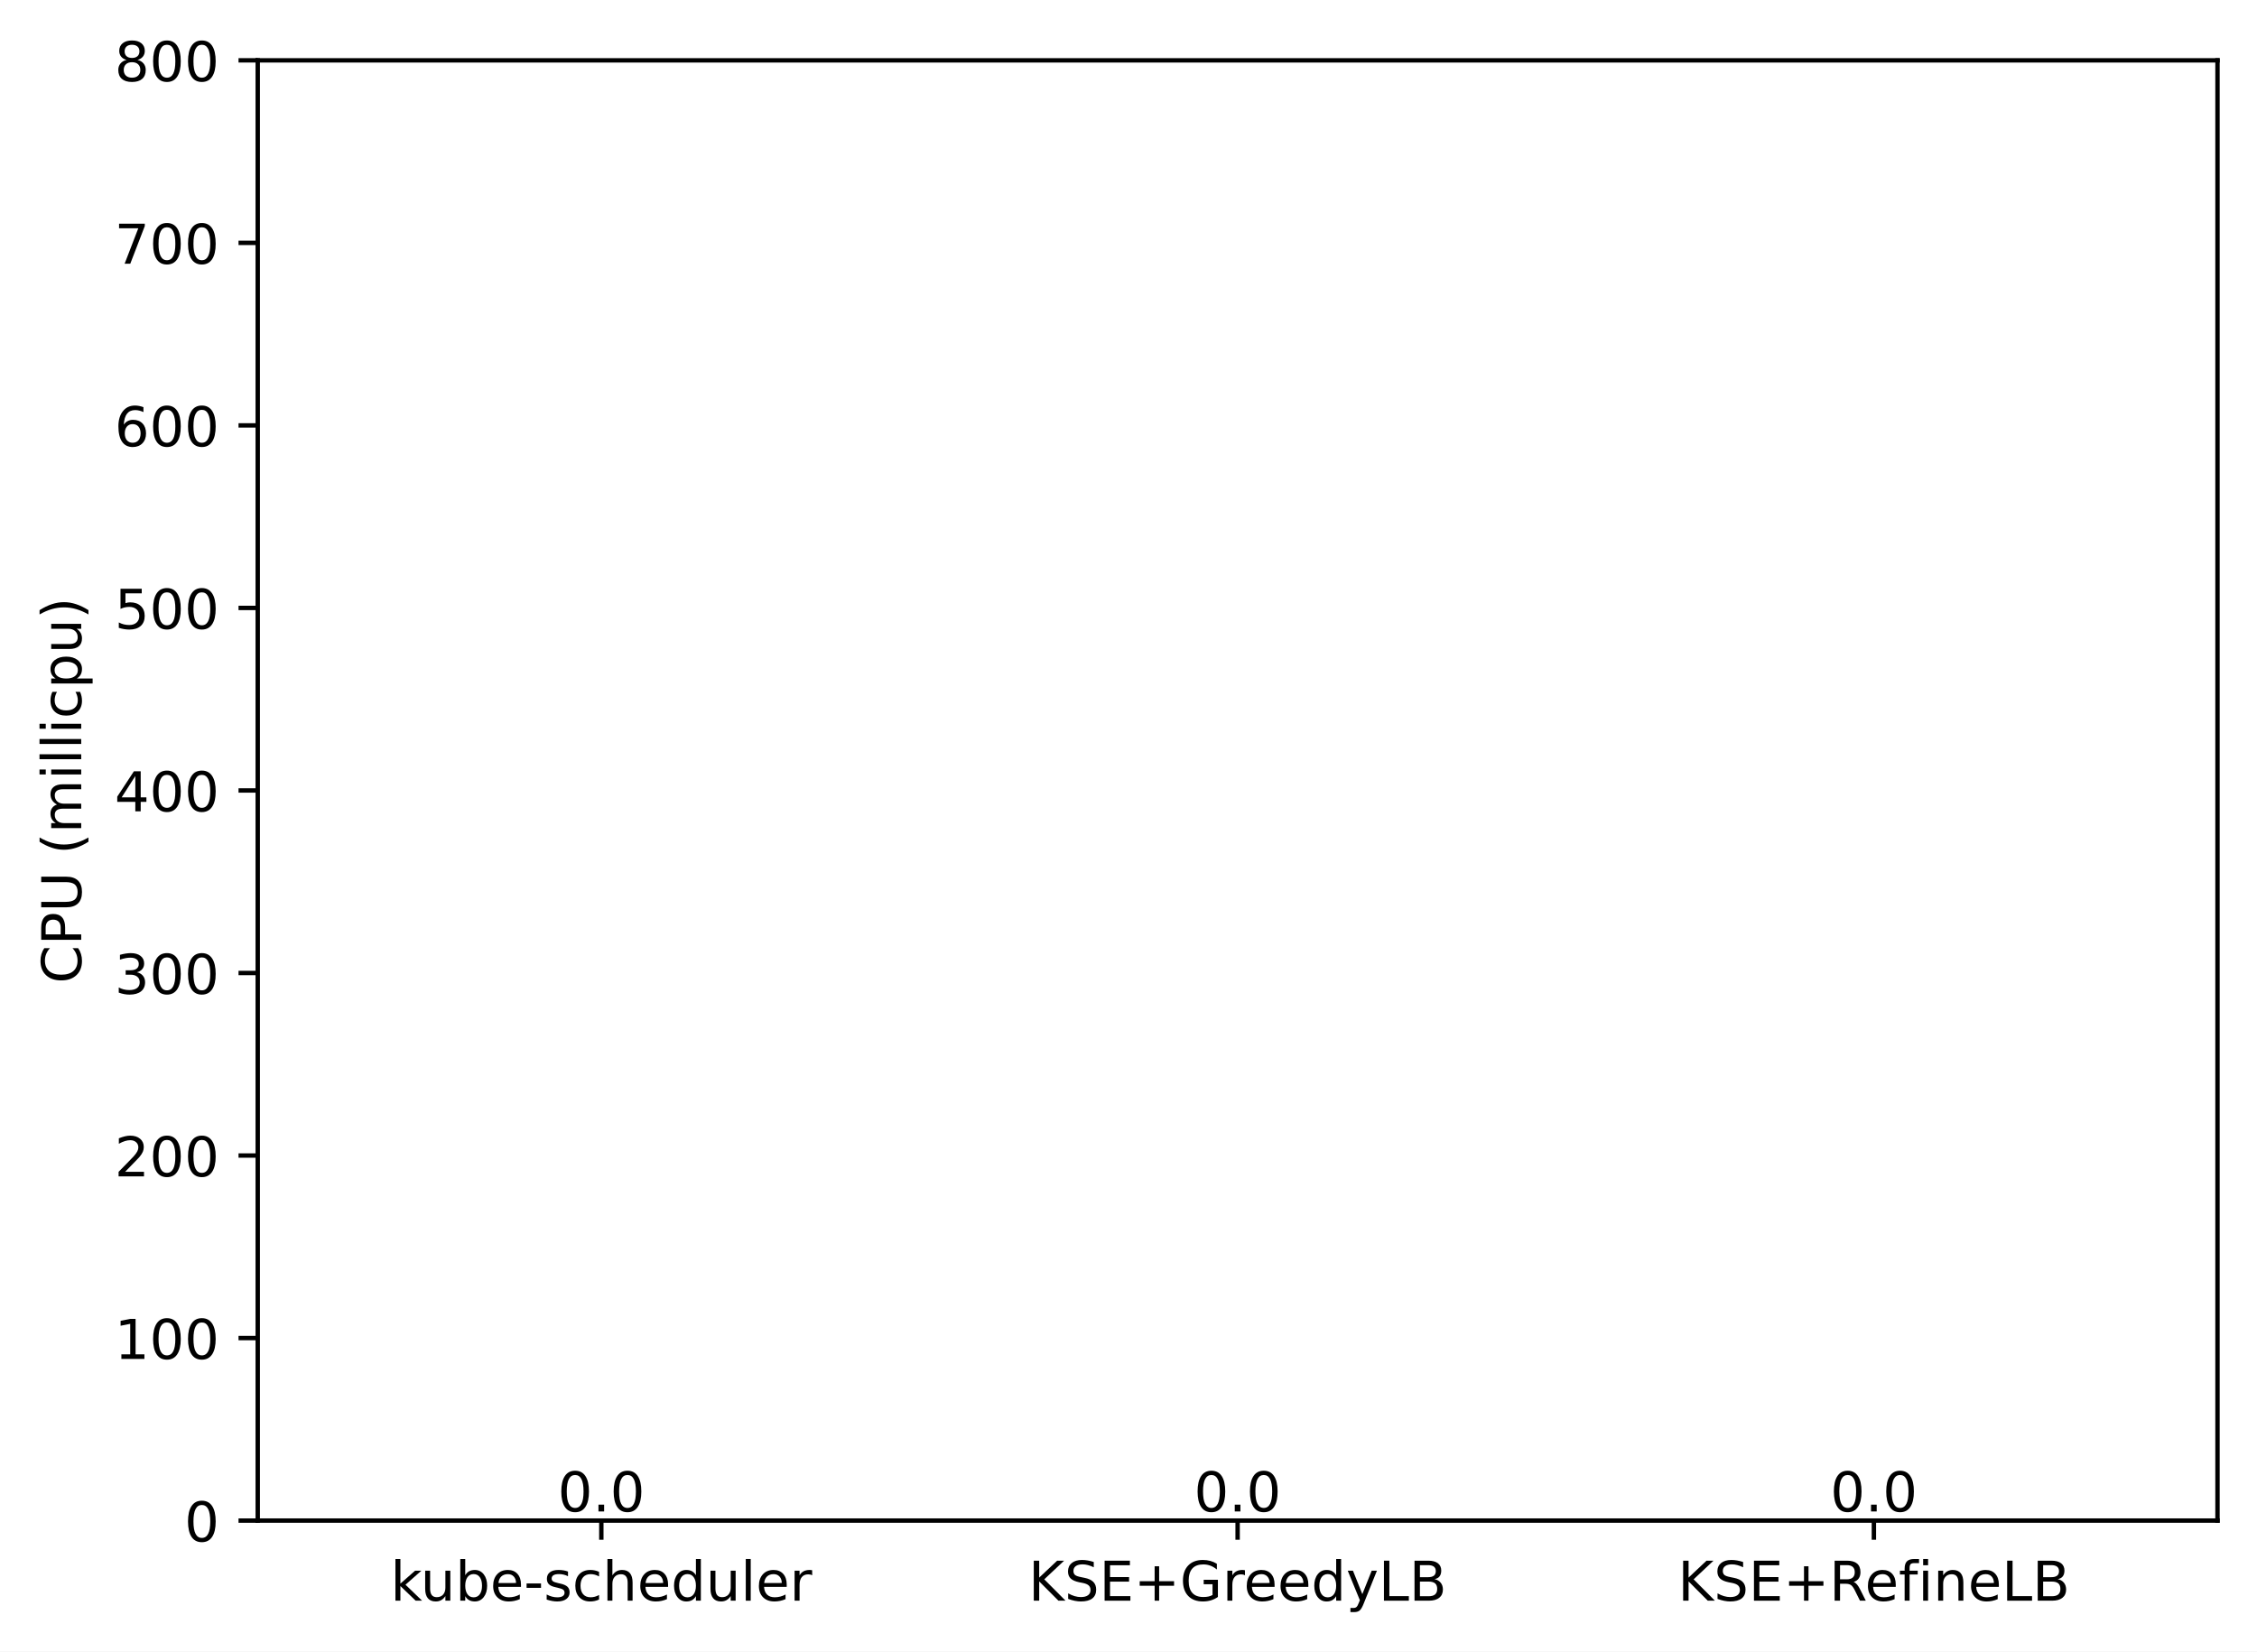
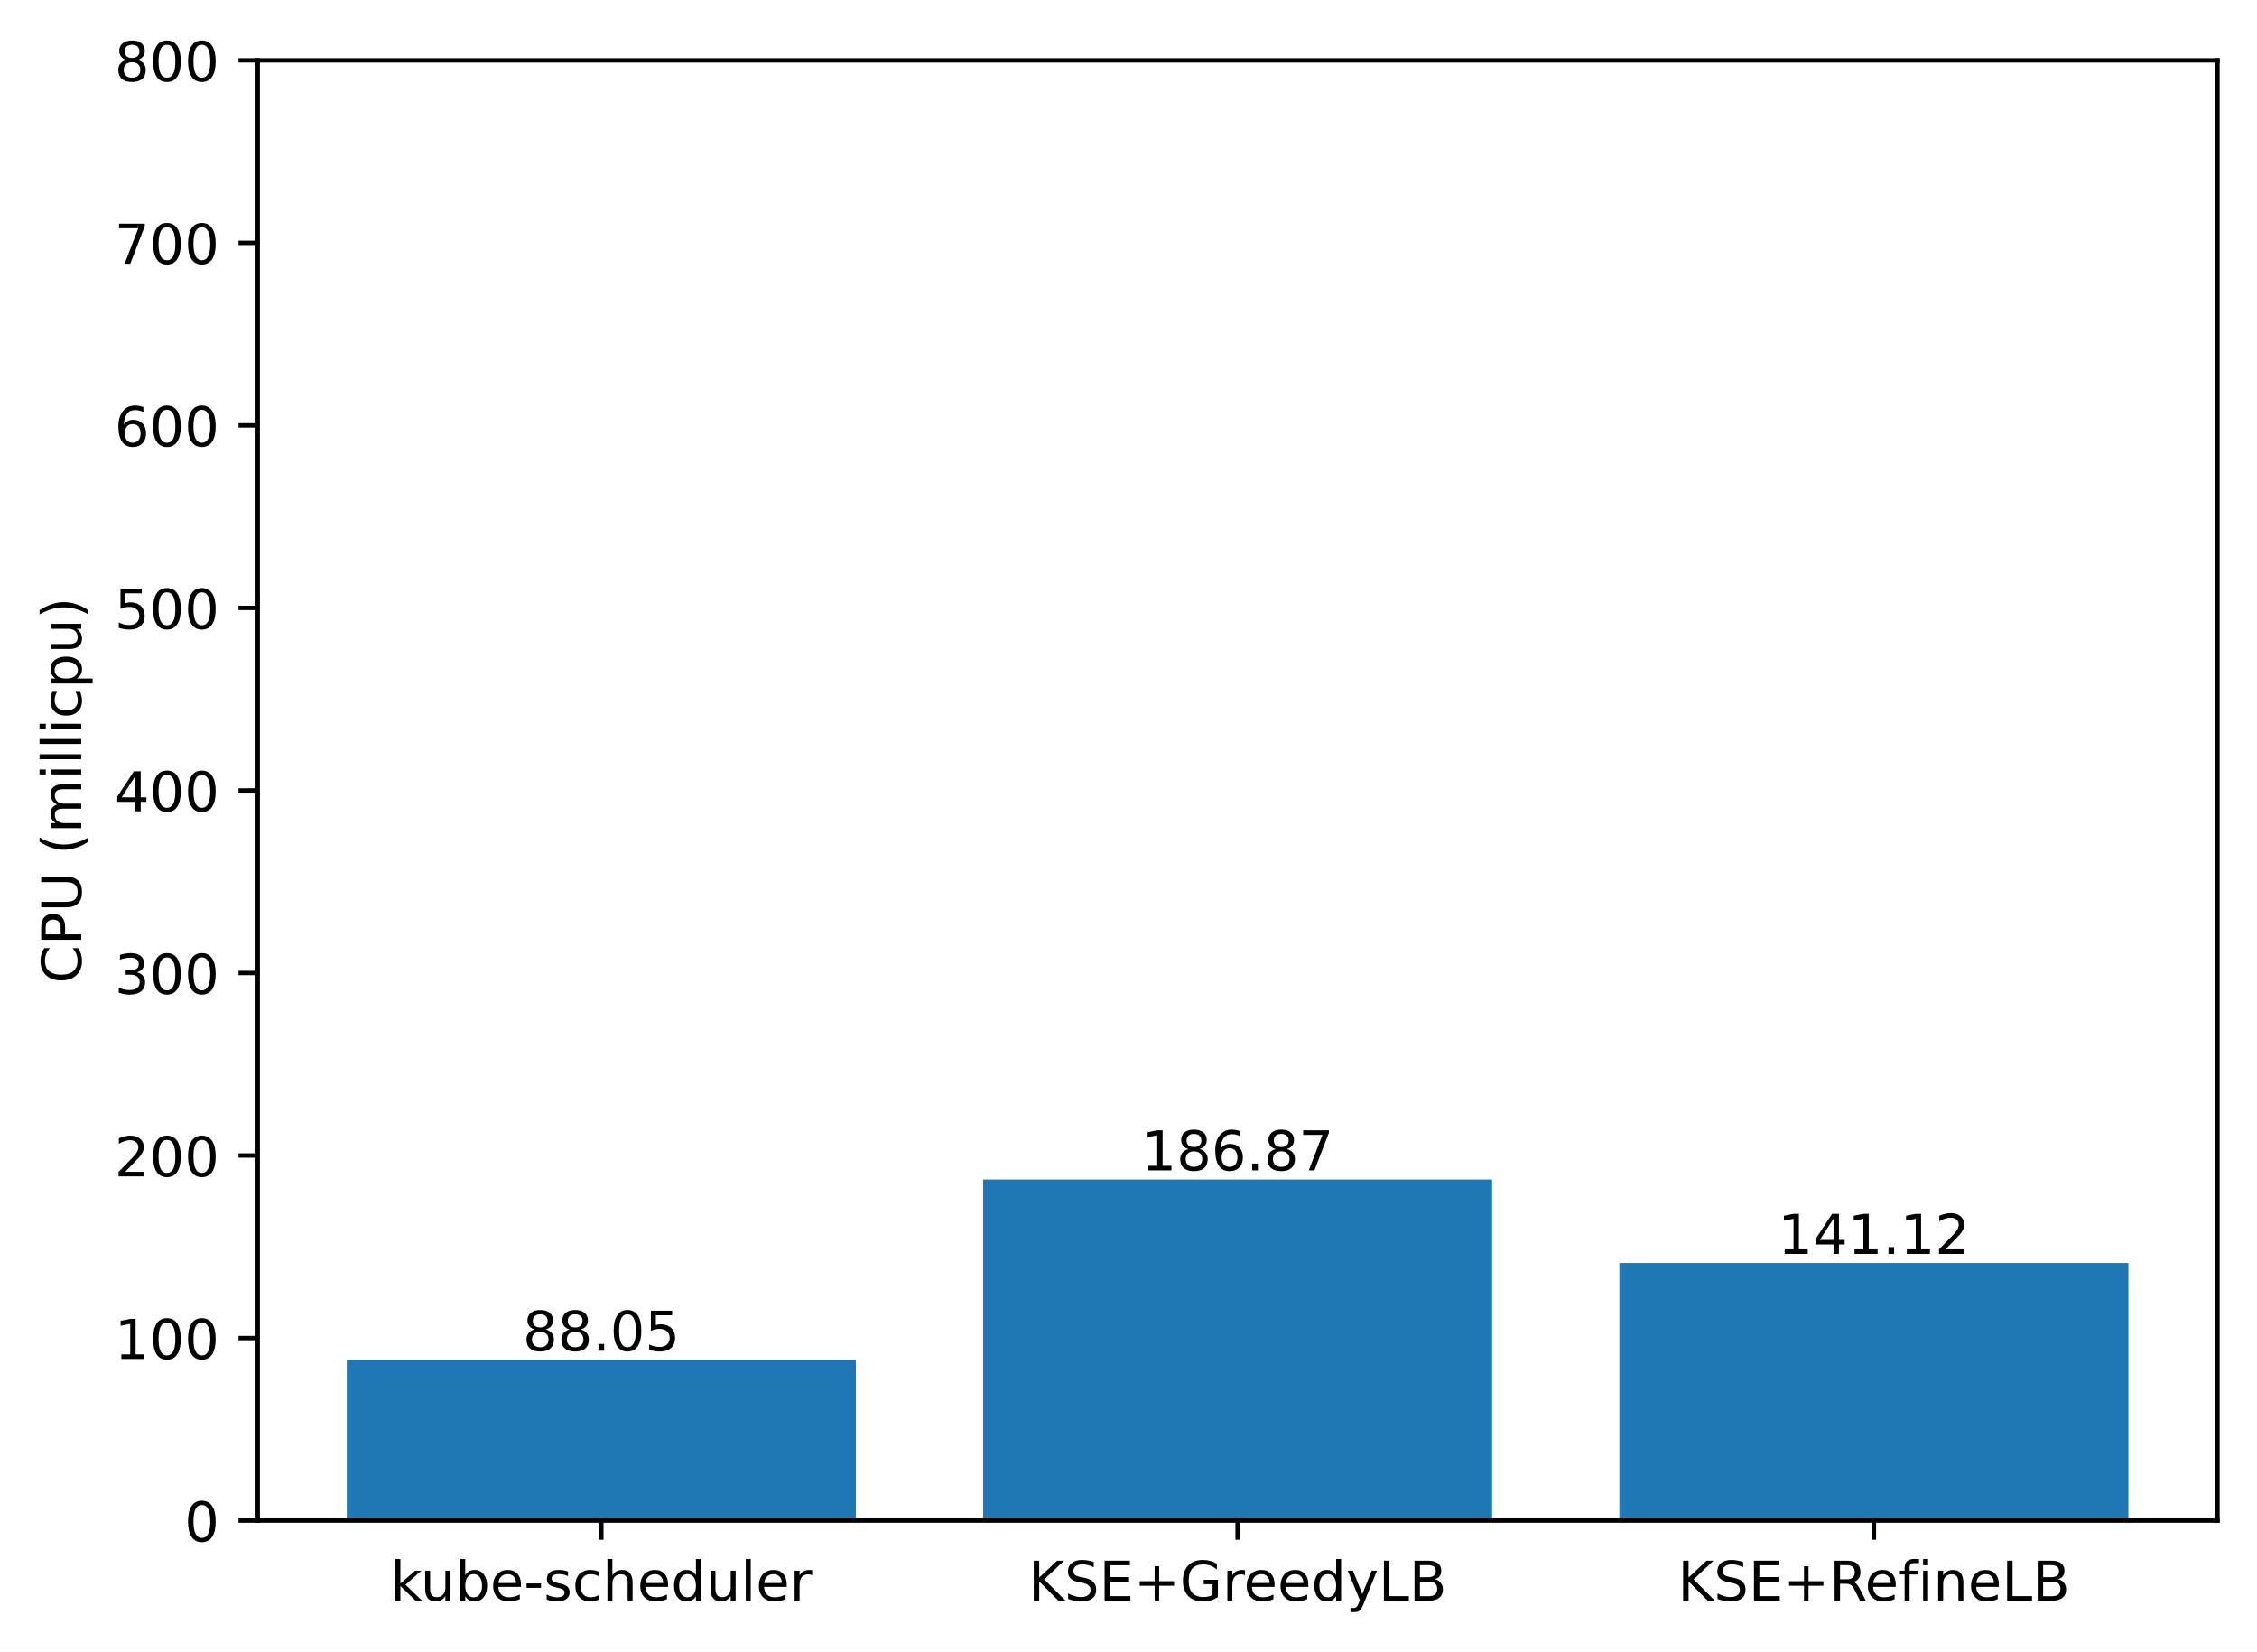
<svg xmlns="http://www.w3.org/2000/svg" xmlns:xlink="http://www.w3.org/1999/xlink" width="411.286pt" height="300.989pt" viewBox="0 0 411.286 300.989" version="1.1">
  <defs>
    <style type="text/css">*{stroke-linejoin: round; stroke-linecap: butt}</style>
  </defs>
  <g id="figure_1">
    <g id="patch_1">
      <path d="M 0 300.989  L 411.286 300.989  L 411.286 0  L 0 0  z " style="fill: #ffffff" />
    </g>
    <g id="axes_1">
      <g id="patch_2">
        <path d="M 46.966 277.111  L 404.086 277.111  L 404.086 10.999  L 46.966 10.999  z " style="fill: #ffffff" />
      </g>
      <g id="patch_3">
-         <path d="M 63.198 277.111  L 155.957 277.111  L 155.957 277.111  L 63.198 277.111  z " clip-path="url(#pcfa63b41d9)" style="fill: #1f77b4" />
+         <path d="M 63.198 277.111  L 155.957 277.111  L 155.957 247.822  L 63.198 247.822  z " clip-path="url(#p9d4bf007f7)" style="fill: #1f77b4" />
      </g>
      <g id="patch_4">
-         <path d="M 179.146 277.111  L 271.905 277.111  L 271.905 277.111  L 179.146 277.111  z " clip-path="url(#pcfa63b41d9)" style="fill: #1f77b4" />
+         <path d="M 179.146 277.111  L 271.905 277.111  L 271.905 214.951  L 179.146 214.951  z " clip-path="url(#p9d4bf007f7)" style="fill: #1f77b4" />
      </g>
      <g id="patch_5">
-         <path d="M 295.094 277.111  L 387.853 277.111  L 387.853 277.111  L 295.094 277.111  z " clip-path="url(#pcfa63b41d9)" style="fill: #1f77b4" />
+         <path d="M 295.094 277.111  L 387.853 277.111  L 387.853 230.169  L 295.094 230.169  z " clip-path="url(#p9d4bf007f7)" style="fill: #1f77b4" />
      </g>
      <g id="matplotlib.axis_1">
        <g id="xtick_1">
          <g id="line2d_1">
            <defs>
-               <path id="mcde783a078" d="M 0 0  L 0 3.5  " style="stroke: #000000; stroke-width: 0.8" />
+               <path id="m5ff518fc35" d="M 0 0  L 0 3.5  " style="stroke: #000000; stroke-width: 0.8" />
            </defs>
            <g>
-               <use xlink:href="#mcde783a078" x="109.578" y="277.111" style="stroke: #000000; stroke-width: 0.8" />
+               <use xlink:href="#m5ff518fc35" x="109.578" y="277.111" style="stroke: #000000; stroke-width: 0.8" />
            </g>
          </g>
          <g id="text_1">
            <g transform="translate(71.15179 291.7097)scale(0.1 -0.1)">
              <defs>
                <path id="DejaVuSans-6b" d="M 581 4863  L 1159 4863  L 1159 1991  L 2875 3500  L 3609 3500  L 1753 1863  L 3688 0  L 2938 0  L 1159 1709  L 1159 0  L 581 0  L 581 4863  z " transform="scale(0.015625)" />
                <path id="DejaVuSans-75" d="M 544 1381  L 544 3500  L 1119 3500  L 1119 1403  Q 1119 906 1312 657  Q 1506 409 1894 409  Q 2359 409 2629 706  Q 2900 1003 2900 1516  L 2900 3500  L 3475 3500  L 3475 0  L 2900 0  L 2900 538  Q 2691 219 2414 64  Q 2138 -91 1772 -91  Q 1169 -91 856 284  Q 544 659 544 1381  z M 1991 3584  L 1991 3584  z " transform="scale(0.015625)" />
                <path id="DejaVuSans-62" d="M 3116 1747  Q 3116 2381 2855 2742  Q 2594 3103 2138 3103  Q 1681 3103 1420 2742  Q 1159 2381 1159 1747  Q 1159 1113 1420 752  Q 1681 391 2138 391  Q 2594 391 2855 752  Q 3116 1113 3116 1747  z M 1159 2969  Q 1341 3281 1617 3432  Q 1894 3584 2278 3584  Q 2916 3584 3314 3078  Q 3713 2572 3713 1747  Q 3713 922 3314 415  Q 2916 -91 2278 -91  Q 1894 -91 1617 61  Q 1341 213 1159 525  L 1159 0  L 581 0  L 581 4863  L 1159 4863  L 1159 2969  z " transform="scale(0.015625)" />
                <path id="DejaVuSans-65" d="M 3597 1894  L 3597 1613  L 953 1613  Q 991 1019 1311 708  Q 1631 397 2203 397  Q 2534 397 2845 478  Q 3156 559 3463 722  L 3463 178  Q 3153 47 2828 -22  Q 2503 -91 2169 -91  Q 1331 -91 842 396  Q 353 884 353 1716  Q 353 2575 817 3079  Q 1281 3584 2069 3584  Q 2775 3584 3186 3129  Q 3597 2675 3597 1894  z M 3022 2063  Q 3016 2534 2758 2815  Q 2500 3097 2075 3097  Q 1594 3097 1305 2825  Q 1016 2553 972 2059  L 3022 2063  z " transform="scale(0.015625)" />
                <path id="DejaVuSans-2d" d="M 313 2009  L 1997 2009  L 1997 1497  L 313 1497  L 313 2009  z " transform="scale(0.015625)" />
                <path id="DejaVuSans-73" d="M 2834 3397  L 2834 2853  Q 2591 2978 2328 3040  Q 2066 3103 1784 3103  Q 1356 3103 1142 2972  Q 928 2841 928 2578  Q 928 2378 1081 2264  Q 1234 2150 1697 2047  L 1894 2003  Q 2506 1872 2764 1633  Q 3022 1394 3022 966  Q 3022 478 2636 193  Q 2250 -91 1575 -91  Q 1294 -91 989 -36  Q 684 19 347 128  L 347 722  Q 666 556 975 473  Q 1284 391 1588 391  Q 1994 391 2212 530  Q 2431 669 2431 922  Q 2431 1156 2273 1281  Q 2116 1406 1581 1522  L 1381 1569  Q 847 1681 609 1914  Q 372 2147 372 2553  Q 372 3047 722 3315  Q 1072 3584 1716 3584  Q 2034 3584 2315 3537  Q 2597 3491 2834 3397  z " transform="scale(0.015625)" />
                <path id="DejaVuSans-63" d="M 3122 3366  L 3122 2828  Q 2878 2963 2633 3030  Q 2388 3097 2138 3097  Q 1578 3097 1268 2742  Q 959 2388 959 1747  Q 959 1106 1268 751  Q 1578 397 2138 397  Q 2388 397 2633 464  Q 2878 531 3122 666  L 3122 134  Q 2881 22 2623 -34  Q 2366 -91 2075 -91  Q 1284 -91 818 406  Q 353 903 353 1747  Q 353 2603 823 3093  Q 1294 3584 2113 3584  Q 2378 3584 2631 3529  Q 2884 3475 3122 3366  z " transform="scale(0.015625)" />
                <path id="DejaVuSans-68" d="M 3513 2113  L 3513 0  L 2938 0  L 2938 2094  Q 2938 2591 2744 2837  Q 2550 3084 2163 3084  Q 1697 3084 1428 2787  Q 1159 2491 1159 1978  L 1159 0  L 581 0  L 581 4863  L 1159 4863  L 1159 2956  Q 1366 3272 1645 3428  Q 1925 3584 2291 3584  Q 2894 3584 3203 3211  Q 3513 2838 3513 2113  z " transform="scale(0.015625)" />
                <path id="DejaVuSans-64" d="M 2906 2969  L 2906 4863  L 3481 4863  L 3481 0  L 2906 0  L 2906 525  Q 2725 213 2448 61  Q 2172 -91 1784 -91  Q 1150 -91 751 415  Q 353 922 353 1747  Q 353 2572 751 3078  Q 1150 3584 1784 3584  Q 2172 3584 2448 3432  Q 2725 3281 2906 2969  z M 947 1747  Q 947 1113 1208 752  Q 1469 391 1925 391  Q 2381 391 2643 752  Q 2906 1113 2906 1747  Q 2906 2381 2643 2742  Q 2381 3103 1925 3103  Q 1469 3103 1208 2742  Q 947 2381 947 1747  z " transform="scale(0.015625)" />
                <path id="DejaVuSans-6c" d="M 603 4863  L 1178 4863  L 1178 0  L 603 0  L 603 4863  z " transform="scale(0.015625)" />
                <path id="DejaVuSans-72" d="M 2631 2963  Q 2534 3019 2420 3045  Q 2306 3072 2169 3072  Q 1681 3072 1420 2755  Q 1159 2438 1159 1844  L 1159 0  L 581 0  L 581 3500  L 1159 3500  L 1159 2956  Q 1341 3275 1631 3429  Q 1922 3584 2338 3584  Q 2397 3584 2469 3576  Q 2541 3569 2628 3553  L 2631 2963  z " transform="scale(0.015625)" />
              </defs>
              <use xlink:href="#DejaVuSans-6b" />
              <use xlink:href="#DejaVuSans-75" x="54.785" />
              <use xlink:href="#DejaVuSans-62" x="118.164" />
              <use xlink:href="#DejaVuSans-65" x="181.641" />
              <use xlink:href="#DejaVuSans-2d" x="243.164" />
              <use xlink:href="#DejaVuSans-73" x="279.248" />
              <use xlink:href="#DejaVuSans-63" x="331.348" />
              <use xlink:href="#DejaVuSans-68" x="386.328" />
              <use xlink:href="#DejaVuSans-65" x="449.707" />
              <use xlink:href="#DejaVuSans-64" x="511.23" />
              <use xlink:href="#DejaVuSans-75" x="574.707" />
              <use xlink:href="#DejaVuSans-6c" x="638.086" />
              <use xlink:href="#DejaVuSans-65" x="665.869" />
              <use xlink:href="#DejaVuSans-72" x="727.393" />
            </g>
          </g>
        </g>
        <g id="xtick_2">
          <g id="line2d_2">
            <g>
-               <use xlink:href="#mcde783a078" x="225.526" y="277.111" style="stroke: #000000; stroke-width: 0.8" />
+               <use xlink:href="#m5ff518fc35" x="225.526" y="277.111" style="stroke: #000000; stroke-width: 0.8" />
            </g>
          </g>
          <g id="text_2">
            <g transform="translate(187.403 291.7097)scale(0.1 -0.1)">
              <defs>
                <path id="DejaVuSans-4b" d="M 628 4666  L 1259 4666  L 1259 2694  L 3353 4666  L 4166 4666  L 1850 2491  L 4331 0  L 3500 0  L 1259 2247  L 1259 0  L 628 0  L 628 4666  z " transform="scale(0.015625)" />
                <path id="DejaVuSans-53" d="M 3425 4513  L 3425 3897  Q 3066 4069 2747 4153  Q 2428 4238 2131 4238  Q 1616 4238 1336 4038  Q 1056 3838 1056 3469  Q 1056 3159 1242 3001  Q 1428 2844 1947 2747  L 2328 2669  Q 3034 2534 3370 2195  Q 3706 1856 3706 1288  Q 3706 609 3251 259  Q 2797 -91 1919 -91  Q 1588 -91 1214 -16  Q 841 59 441 206  L 441 856  Q 825 641 1194 531  Q 1563 422 1919 422  Q 2459 422 2753 634  Q 3047 847 3047 1241  Q 3047 1584 2836 1778  Q 2625 1972 2144 2069  L 1759 2144  Q 1053 2284 737 2584  Q 422 2884 422 3419  Q 422 4038 858 4394  Q 1294 4750 2059 4750  Q 2388 4750 2728 4690  Q 3069 4631 3425 4513  z " transform="scale(0.015625)" />
                <path id="DejaVuSans-45" d="M 628 4666  L 3578 4666  L 3578 4134  L 1259 4134  L 1259 2753  L 3481 2753  L 3481 2222  L 1259 2222  L 1259 531  L 3634 531  L 3634 0  L 628 0  L 628 4666  z " transform="scale(0.015625)" />
                <path id="DejaVuSans-2b" d="M 2944 4013  L 2944 2272  L 4684 2272  L 4684 1741  L 2944 1741  L 2944 0  L 2419 0  L 2419 1741  L 678 1741  L 678 2272  L 2419 2272  L 2419 4013  L 2944 4013  z " transform="scale(0.015625)" />
                <path id="DejaVuSans-47" d="M 3809 666  L 3809 1919  L 2778 1919  L 2778 2438  L 4434 2438  L 4434 434  Q 4069 175 3628 42  Q 3188 -91 2688 -91  Q 1594 -91 976 548  Q 359 1188 359 2328  Q 359 3472 976 4111  Q 1594 4750 2688 4750  Q 3144 4750 3555 4637  Q 3966 4525 4313 4306  L 4313 3634  Q 3963 3931 3569 4081  Q 3175 4231 2741 4231  Q 1884 4231 1454 3753  Q 1025 3275 1025 2328  Q 1025 1384 1454 906  Q 1884 428 2741 428  Q 3075 428 3337 486  Q 3600 544 3809 666  z " transform="scale(0.015625)" />
                <path id="DejaVuSans-79" d="M 2059 -325  Q 1816 -950 1584 -1140  Q 1353 -1331 966 -1331  L 506 -1331  L 506 -850  L 844 -850  Q 1081 -850 1212 -737  Q 1344 -625 1503 -206  L 1606 56  L 191 3500  L 800 3500  L 1894 763  L 2988 3500  L 3597 3500  L 2059 -325  z " transform="scale(0.015625)" />
                <path id="DejaVuSans-4c" d="M 628 4666  L 1259 4666  L 1259 531  L 3531 531  L 3531 0  L 628 0  L 628 4666  z " transform="scale(0.015625)" />
                <path id="DejaVuSans-42" d="M 1259 2228  L 1259 519  L 2272 519  Q 2781 519 3026 730  Q 3272 941 3272 1375  Q 3272 1813 3026 2020  Q 2781 2228 2272 2228  L 1259 2228  z M 1259 4147  L 1259 2741  L 2194 2741  Q 2656 2741 2882 2914  Q 3109 3088 3109 3444  Q 3109 3797 2882 3972  Q 2656 4147 2194 4147  L 1259 4147  z M 628 4666  L 2241 4666  Q 2963 4666 3353 4366  Q 3744 4066 3744 3513  Q 3744 3084 3544 2831  Q 3344 2578 2956 2516  Q 3422 2416 3680 2098  Q 3938 1781 3938 1306  Q 3938 681 3513 340  Q 3088 0 2303 0  L 628 0  L 628 4666  z " transform="scale(0.015625)" />
              </defs>
              <use xlink:href="#DejaVuSans-4b" />
              <use xlink:href="#DejaVuSans-53" x="65.576" />
              <use xlink:href="#DejaVuSans-45" x="129.053" />
              <use xlink:href="#DejaVuSans-2b" x="192.236" />
              <use xlink:href="#DejaVuSans-47" x="276.025" />
              <use xlink:href="#DejaVuSans-72" x="353.516" />
              <use xlink:href="#DejaVuSans-65" x="392.379" />
              <use xlink:href="#DejaVuSans-65" x="453.902" />
              <use xlink:href="#DejaVuSans-64" x="515.426" />
              <use xlink:href="#DejaVuSans-79" x="578.902" />
              <use xlink:href="#DejaVuSans-4c" x="638.082" />
              <use xlink:href="#DejaVuSans-42" x="693.795" />
            </g>
          </g>
        </g>
        <g id="xtick_3">
          <g id="line2d_3">
            <g>
-               <use xlink:href="#mcde783a078" x="341.474" y="277.111" style="stroke: #000000; stroke-width: 0.8" />
+               <use xlink:href="#m5ff518fc35" x="341.474" y="277.111" style="stroke: #000000; stroke-width: 0.8" />
            </g>
          </g>
          <g id="text_3">
            <g transform="translate(305.7346 291.7097)scale(0.1 -0.1)">
              <defs>
                <path id="DejaVuSans-52" d="M 2841 2188  Q 3044 2119 3236 1894  Q 3428 1669 3622 1275  L 4263 0  L 3584 0  L 2988 1197  Q 2756 1666 2539 1819  Q 2322 1972 1947 1972  L 1259 1972  L 1259 0  L 628 0  L 628 4666  L 2053 4666  Q 2853 4666 3247 4331  Q 3641 3997 3641 3322  Q 3641 2881 3436 2590  Q 3231 2300 2841 2188  z M 1259 4147  L 1259 2491  L 2053 2491  Q 2509 2491 2742 2702  Q 2975 2913 2975 3322  Q 2975 3731 2742 3939  Q 2509 4147 2053 4147  L 1259 4147  z " transform="scale(0.015625)" />
                <path id="DejaVuSans-66" d="M 2375 4863  L 2375 4384  L 1825 4384  Q 1516 4384 1395 4259  Q 1275 4134 1275 3809  L 1275 3500  L 2222 3500  L 2222 3053  L 1275 3053  L 1275 0  L 697 0  L 697 3053  L 147 3053  L 147 3500  L 697 3500  L 697 3744  Q 697 4328 969 4595  Q 1241 4863 1831 4863  L 2375 4863  z " transform="scale(0.015625)" />
                <path id="DejaVuSans-69" d="M 603 3500  L 1178 3500  L 1178 0  L 603 0  L 603 3500  z M 603 4863  L 1178 4863  L 1178 4134  L 603 4134  L 603 4863  z " transform="scale(0.015625)" />
                <path id="DejaVuSans-6e" d="M 3513 2113  L 3513 0  L 2938 0  L 2938 2094  Q 2938 2591 2744 2837  Q 2550 3084 2163 3084  Q 1697 3084 1428 2787  Q 1159 2491 1159 1978  L 1159 0  L 581 0  L 581 3500  L 1159 3500  L 1159 2956  Q 1366 3272 1645 3428  Q 1925 3584 2291 3584  Q 2894 3584 3203 3211  Q 3513 2838 3513 2113  z " transform="scale(0.015625)" />
              </defs>
              <use xlink:href="#DejaVuSans-4b" />
              <use xlink:href="#DejaVuSans-53" x="65.576" />
              <use xlink:href="#DejaVuSans-45" x="129.053" />
              <use xlink:href="#DejaVuSans-2b" x="192.236" />
              <use xlink:href="#DejaVuSans-52" x="276.025" />
              <use xlink:href="#DejaVuSans-65" x="341.008" />
              <use xlink:href="#DejaVuSans-66" x="402.531" />
              <use xlink:href="#DejaVuSans-69" x="437.736" />
              <use xlink:href="#DejaVuSans-6e" x="465.52" />
              <use xlink:href="#DejaVuSans-65" x="528.898" />
              <use xlink:href="#DejaVuSans-4c" x="590.422" />
              <use xlink:href="#DejaVuSans-42" x="646.135" />
            </g>
          </g>
        </g>
      </g>
      <g id="matplotlib.axis_2">
        <g id="ytick_1">
          <g id="line2d_4">
            <defs>
-               <path id="m1dfa0c7ee5" d="M 0 0  L -3.5 0  " style="stroke: #000000; stroke-width: 0.8" />
+               <path id="m303d11c595" d="M 0 0  L -3.5 0  " style="stroke: #000000; stroke-width: 0.8" />
            </defs>
            <g>
-               <use xlink:href="#m1dfa0c7ee5" x="46.966" y="277.111" style="stroke: #000000; stroke-width: 0.8" />
+               <use xlink:href="#m303d11c595" x="46.966" y="277.111" style="stroke: #000000; stroke-width: 0.8" />
            </g>
          </g>
          <g id="text_4">
            <g transform="translate(33.60312 280.9104)scale(0.1 -0.1)">
              <defs>
                <path id="DejaVuSans-30" d="M 2034 4250  Q 1547 4250 1301 3770  Q 1056 3291 1056 2328  Q 1056 1369 1301 889  Q 1547 409 2034 409  Q 2525 409 2770 889  Q 3016 1369 3016 2328  Q 3016 3291 2770 3770  Q 2525 4250 2034 4250  z M 2034 4750  Q 2819 4750 3233 4129  Q 3647 3509 3647 2328  Q 3647 1150 3233 529  Q 2819 -91 2034 -91  Q 1250 -91 836 529  Q 422 1150 422 2328  Q 422 3509 836 4129  Q 1250 4750 2034 4750  z " transform="scale(0.015625)" />
              </defs>
              <use xlink:href="#DejaVuSans-30" />
            </g>
          </g>
        </g>
        <g id="ytick_2">
          <g id="line2d_5">
            <g>
-               <use xlink:href="#m1dfa0c7ee5" x="46.966" y="243.847" style="stroke: #000000; stroke-width: 0.8" />
+               <use xlink:href="#m303d11c595" x="46.966" y="243.847" style="stroke: #000000; stroke-width: 0.8" />
            </g>
          </g>
          <g id="text_5">
            <g transform="translate(20.87813 247.6464)scale(0.1 -0.1)">
              <defs>
                <path id="DejaVuSans-31" d="M 794 531  L 1825 531  L 1825 4091  L 703 3866  L 703 4441  L 1819 4666  L 2450 4666  L 2450 531  L 3481 531  L 3481 0  L 794 0  L 794 531  z " transform="scale(0.015625)" />
              </defs>
              <use xlink:href="#DejaVuSans-31" />
              <use xlink:href="#DejaVuSans-30" x="63.623" />
              <use xlink:href="#DejaVuSans-30" x="127.246" />
            </g>
          </g>
        </g>
        <g id="ytick_3">
          <g id="line2d_6">
            <g>
-               <use xlink:href="#m1dfa0c7ee5" x="46.966" y="210.583" style="stroke: #000000; stroke-width: 0.8" />
+               <use xlink:href="#m303d11c595" x="46.966" y="210.583" style="stroke: #000000; stroke-width: 0.8" />
            </g>
          </g>
          <g id="text_6">
            <g transform="translate(20.87813 214.3824)scale(0.1 -0.1)">
              <defs>
                <path id="DejaVuSans-32" d="M 1228 531  L 3431 531  L 3431 0  L 469 0  L 469 531  Q 828 903 1448 1529  Q 2069 2156 2228 2338  Q 2531 2678 2651 2914  Q 2772 3150 2772 3378  Q 2772 3750 2511 3984  Q 2250 4219 1831 4219  Q 1534 4219 1204 4116  Q 875 4013 500 3803  L 500 4441  Q 881 4594 1212 4672  Q 1544 4750 1819 4750  Q 2544 4750 2975 4387  Q 3406 4025 3406 3419  Q 3406 3131 3298 2873  Q 3191 2616 2906 2266  Q 2828 2175 2409 1742  Q 1991 1309 1228 531  z " transform="scale(0.015625)" />
              </defs>
              <use xlink:href="#DejaVuSans-32" />
              <use xlink:href="#DejaVuSans-30" x="63.623" />
              <use xlink:href="#DejaVuSans-30" x="127.246" />
            </g>
          </g>
        </g>
        <g id="ytick_4">
          <g id="line2d_7">
            <g>
-               <use xlink:href="#m1dfa0c7ee5" x="46.966" y="177.319" style="stroke: #000000; stroke-width: 0.8" />
+               <use xlink:href="#m303d11c595" x="46.966" y="177.319" style="stroke: #000000; stroke-width: 0.8" />
            </g>
          </g>
          <g id="text_7">
            <g transform="translate(20.87813 181.1184)scale(0.1 -0.1)">
              <defs>
                <path id="DejaVuSans-33" d="M 2597 2516  Q 3050 2419 3304 2112  Q 3559 1806 3559 1356  Q 3559 666 3084 287  Q 2609 -91 1734 -91  Q 1441 -91 1130 -33  Q 819 25 488 141  L 488 750  Q 750 597 1062 519  Q 1375 441 1716 441  Q 2309 441 2620 675  Q 2931 909 2931 1356  Q 2931 1769 2642 2001  Q 2353 2234 1838 2234  L 1294 2234  L 1294 2753  L 1863 2753  Q 2328 2753 2575 2939  Q 2822 3125 2822 3475  Q 2822 3834 2567 4026  Q 2313 4219 1838 4219  Q 1578 4219 1281 4162  Q 984 4106 628 3988  L 628 4550  Q 988 4650 1302 4700  Q 1616 4750 1894 4750  Q 2613 4750 3031 4423  Q 3450 4097 3450 3541  Q 3450 3153 3228 2886  Q 3006 2619 2597 2516  z " transform="scale(0.015625)" />
              </defs>
              <use xlink:href="#DejaVuSans-33" />
              <use xlink:href="#DejaVuSans-30" x="63.623" />
              <use xlink:href="#DejaVuSans-30" x="127.246" />
            </g>
          </g>
        </g>
        <g id="ytick_5">
          <g id="line2d_8">
            <g>
-               <use xlink:href="#m1dfa0c7ee5" x="46.966" y="144.055" style="stroke: #000000; stroke-width: 0.8" />
+               <use xlink:href="#m303d11c595" x="46.966" y="144.055" style="stroke: #000000; stroke-width: 0.8" />
            </g>
          </g>
          <g id="text_8">
            <g transform="translate(20.87813 147.8544)scale(0.1 -0.1)">
              <defs>
                <path id="DejaVuSans-34" d="M 2419 4116  L 825 1625  L 2419 1625  L 2419 4116  z M 2253 4666  L 3047 4666  L 3047 1625  L 3713 1625  L 3713 1100  L 3047 1100  L 3047 0  L 2419 0  L 2419 1100  L 313 1100  L 313 1709  L 2253 4666  z " transform="scale(0.015625)" />
              </defs>
              <use xlink:href="#DejaVuSans-34" />
              <use xlink:href="#DejaVuSans-30" x="63.623" />
              <use xlink:href="#DejaVuSans-30" x="127.246" />
            </g>
          </g>
        </g>
        <g id="ytick_6">
          <g id="line2d_9">
            <g>
-               <use xlink:href="#m1dfa0c7ee5" x="46.966" y="110.791" style="stroke: #000000; stroke-width: 0.8" />
+               <use xlink:href="#m303d11c595" x="46.966" y="110.791" style="stroke: #000000; stroke-width: 0.8" />
            </g>
          </g>
          <g id="text_9">
            <g transform="translate(20.87813 114.5904)scale(0.1 -0.1)">
              <defs>
                <path id="DejaVuSans-35" d="M 691 4666  L 3169 4666  L 3169 4134  L 1269 4134  L 1269 2991  Q 1406 3038 1543 3061  Q 1681 3084 1819 3084  Q 2600 3084 3056 2656  Q 3513 2228 3513 1497  Q 3513 744 3044 326  Q 2575 -91 1722 -91  Q 1428 -91 1123 -41  Q 819 9 494 109  L 494 744  Q 775 591 1075 516  Q 1375 441 1709 441  Q 2250 441 2565 725  Q 2881 1009 2881 1497  Q 2881 1984 2565 2268  Q 2250 2553 1709 2553  Q 1456 2553 1204 2497  Q 953 2441 691 2322  L 691 4666  z " transform="scale(0.015625)" />
              </defs>
              <use xlink:href="#DejaVuSans-35" />
              <use xlink:href="#DejaVuSans-30" x="63.623" />
              <use xlink:href="#DejaVuSans-30" x="127.246" />
            </g>
          </g>
        </g>
        <g id="ytick_7">
          <g id="line2d_10">
            <g>
-               <use xlink:href="#m1dfa0c7ee5" x="46.966" y="77.527" style="stroke: #000000; stroke-width: 0.8" />
+               <use xlink:href="#m303d11c595" x="46.966" y="77.527" style="stroke: #000000; stroke-width: 0.8" />
            </g>
          </g>
          <g id="text_10">
            <g transform="translate(20.87813 81.32644)scale(0.1 -0.1)">
              <defs>
                <path id="DejaVuSans-36" d="M 2113 2584  Q 1688 2584 1439 2293  Q 1191 2003 1191 1497  Q 1191 994 1439 701  Q 1688 409 2113 409  Q 2538 409 2786 701  Q 3034 994 3034 1497  Q 3034 2003 2786 2293  Q 2538 2584 2113 2584  z M 3366 4563  L 3366 3988  Q 3128 4100 2886 4159  Q 2644 4219 2406 4219  Q 1781 4219 1451 3797  Q 1122 3375 1075 2522  Q 1259 2794 1537 2939  Q 1816 3084 2150 3084  Q 2853 3084 3261 2657  Q 3669 2231 3669 1497  Q 3669 778 3244 343  Q 2819 -91 2113 -91  Q 1303 -91 875 529  Q 447 1150 447 2328  Q 447 3434 972 4092  Q 1497 4750 2381 4750  Q 2619 4750 2861 4703  Q 3103 4656 3366 4563  z " transform="scale(0.015625)" />
              </defs>
              <use xlink:href="#DejaVuSans-36" />
              <use xlink:href="#DejaVuSans-30" x="63.623" />
              <use xlink:href="#DejaVuSans-30" x="127.246" />
            </g>
          </g>
        </g>
        <g id="ytick_8">
          <g id="line2d_11">
            <g>
-               <use xlink:href="#m1dfa0c7ee5" x="46.966" y="44.263" style="stroke: #000000; stroke-width: 0.8" />
+               <use xlink:href="#m303d11c595" x="46.966" y="44.263" style="stroke: #000000; stroke-width: 0.8" />
            </g>
          </g>
          <g id="text_11">
            <g transform="translate(20.87813 48.06244)scale(0.1 -0.1)">
              <defs>
                <path id="DejaVuSans-37" d="M 525 4666  L 3525 4666  L 3525 4397  L 1831 0  L 1172 0  L 2766 4134  L 525 4134  L 525 4666  z " transform="scale(0.015625)" />
              </defs>
              <use xlink:href="#DejaVuSans-37" />
              <use xlink:href="#DejaVuSans-30" x="63.623" />
              <use xlink:href="#DejaVuSans-30" x="127.246" />
            </g>
          </g>
        </g>
        <g id="ytick_9">
          <g id="line2d_12">
            <g>
-               <use xlink:href="#m1dfa0c7ee5" x="46.966" y="10.999" style="stroke: #000000; stroke-width: 0.8" />
+               <use xlink:href="#m303d11c595" x="46.966" y="10.999" style="stroke: #000000; stroke-width: 0.8" />
            </g>
          </g>
          <g id="text_12">
            <g transform="translate(20.87813 14.79844)scale(0.1 -0.1)">
              <defs>
                <path id="DejaVuSans-38" d="M 2034 2216  Q 1584 2216 1326 1975  Q 1069 1734 1069 1313  Q 1069 891 1326 650  Q 1584 409 2034 409  Q 2484 409 2743 651  Q 3003 894 3003 1313  Q 3003 1734 2745 1975  Q 2488 2216 2034 2216  z M 1403 2484  Q 997 2584 770 2862  Q 544 3141 544 3541  Q 544 4100 942 4425  Q 1341 4750 2034 4750  Q 2731 4750 3128 4425  Q 3525 4100 3525 3541  Q 3525 3141 3298 2862  Q 3072 2584 2669 2484  Q 3125 2378 3379 2068  Q 3634 1759 3634 1313  Q 3634 634 3220 271  Q 2806 -91 2034 -91  Q 1263 -91 848 271  Q 434 634 434 1313  Q 434 1759 690 2068  Q 947 2378 1403 2484  z M 1172 3481  Q 1172 3119 1398 2916  Q 1625 2713 2034 2713  Q 2441 2713 2670 2916  Q 2900 3119 2900 3481  Q 2900 3844 2670 4047  Q 2441 4250 2034 4250  Q 1625 4250 1398 4047  Q 1172 3844 1172 3481  z " transform="scale(0.015625)" />
              </defs>
              <use xlink:href="#DejaVuSans-38" />
              <use xlink:href="#DejaVuSans-30" x="63.623" />
              <use xlink:href="#DejaVuSans-30" x="127.246" />
            </g>
          </g>
        </g>
        <g id="text_13">
          <g transform="translate(14.79844 179.2302)rotate(-90)scale(0.1 -0.1)">
            <defs>
              <path id="DejaVuSans-43" d="M 4122 4306  L 4122 3641  Q 3803 3938 3442 4084  Q 3081 4231 2675 4231  Q 1875 4231 1450 3742  Q 1025 3253 1025 2328  Q 1025 1406 1450 917  Q 1875 428 2675 428  Q 3081 428 3442 575  Q 3803 722 4122 1019  L 4122 359  Q 3791 134 3420 21  Q 3050 -91 2638 -91  Q 1578 -91 968 557  Q 359 1206 359 2328  Q 359 3453 968 4101  Q 1578 4750 2638 4750  Q 3056 4750 3426 4639  Q 3797 4528 4122 4306  z " transform="scale(0.015625)" />
              <path id="DejaVuSans-50" d="M 1259 4147  L 1259 2394  L 2053 2394  Q 2494 2394 2734 2622  Q 2975 2850 2975 3272  Q 2975 3691 2734 3919  Q 2494 4147 2053 4147  L 1259 4147  z M 628 4666  L 2053 4666  Q 2838 4666 3239 4311  Q 3641 3956 3641 3272  Q 3641 2581 3239 2228  Q 2838 1875 2053 1875  L 1259 1875  L 1259 0  L 628 0  L 628 4666  z " transform="scale(0.015625)" />
              <path id="DejaVuSans-55" d="M 556 4666  L 1191 4666  L 1191 1831  Q 1191 1081 1462 751  Q 1734 422 2344 422  Q 2950 422 3222 751  Q 3494 1081 3494 1831  L 3494 4666  L 4128 4666  L 4128 1753  Q 4128 841 3676 375  Q 3225 -91 2344 -91  Q 1459 -91 1007 375  Q 556 841 556 1753  L 556 4666  z " transform="scale(0.015625)" />
              <path id="DejaVuSans-20" transform="scale(0.015625)" />
              <path id="DejaVuSans-28" d="M 1984 4856  Q 1566 4138 1362 3434  Q 1159 2731 1159 2009  Q 1159 1288 1364 580  Q 1569 -128 1984 -844  L 1484 -844  Q 1016 -109 783 600  Q 550 1309 550 2009  Q 550 2706 781 3412  Q 1013 4119 1484 4856  L 1984 4856  z " transform="scale(0.015625)" />
              <path id="DejaVuSans-6d" d="M 3328 2828  Q 3544 3216 3844 3400  Q 4144 3584 4550 3584  Q 5097 3584 5394 3201  Q 5691 2819 5691 2113  L 5691 0  L 5113 0  L 5113 2094  Q 5113 2597 4934 2840  Q 4756 3084 4391 3084  Q 3944 3084 3684 2787  Q 3425 2491 3425 1978  L 3425 0  L 2847 0  L 2847 2094  Q 2847 2600 2669 2842  Q 2491 3084 2119 3084  Q 1678 3084 1418 2786  Q 1159 2488 1159 1978  L 1159 0  L 581 0  L 581 3500  L 1159 3500  L 1159 2956  Q 1356 3278 1631 3431  Q 1906 3584 2284 3584  Q 2666 3584 2933 3390  Q 3200 3197 3328 2828  z " transform="scale(0.015625)" />
              <path id="DejaVuSans-70" d="M 1159 525  L 1159 -1331  L 581 -1331  L 581 3500  L 1159 3500  L 1159 2969  Q 1341 3281 1617 3432  Q 1894 3584 2278 3584  Q 2916 3584 3314 3078  Q 3713 2572 3713 1747  Q 3713 922 3314 415  Q 2916 -91 2278 -91  Q 1894 -91 1617 61  Q 1341 213 1159 525  z M 3116 1747  Q 3116 2381 2855 2742  Q 2594 3103 2138 3103  Q 1681 3103 1420 2742  Q 1159 2381 1159 1747  Q 1159 1113 1420 752  Q 1681 391 2138 391  Q 2594 391 2855 752  Q 3116 1113 3116 1747  z " transform="scale(0.015625)" />
              <path id="DejaVuSans-29" d="M 513 4856  L 1013 4856  Q 1481 4119 1714 3412  Q 1947 2706 1947 2009  Q 1947 1309 1714 600  Q 1481 -109 1013 -844  L 513 -844  Q 928 -128 1133 580  Q 1338 1288 1338 2009  Q 1338 2731 1133 3434  Q 928 4138 513 4856  z " transform="scale(0.015625)" />
            </defs>
            <use xlink:href="#DejaVuSans-43" />
            <use xlink:href="#DejaVuSans-50" x="69.824" />
            <use xlink:href="#DejaVuSans-55" x="130.127" />
            <use xlink:href="#DejaVuSans-20" x="203.32" />
            <use xlink:href="#DejaVuSans-28" x="235.107" />
            <use xlink:href="#DejaVuSans-6d" x="274.121" />
            <use xlink:href="#DejaVuSans-69" x="371.533" />
            <use xlink:href="#DejaVuSans-6c" x="399.316" />
            <use xlink:href="#DejaVuSans-6c" x="427.1" />
            <use xlink:href="#DejaVuSans-69" x="454.883" />
            <use xlink:href="#DejaVuSans-63" x="482.666" />
            <use xlink:href="#DejaVuSans-70" x="537.646" />
            <use xlink:href="#DejaVuSans-75" x="601.123" />
            <use xlink:href="#DejaVuSans-29" x="664.502" />
          </g>
        </g>
      </g>
      <g id="patch_6">
        <path d="M 46.966 277.111  L 46.966 10.999  " style="fill: none; stroke: #000000; stroke-width: 0.8; stroke-linejoin: miter; stroke-linecap: square" />
      </g>
      <g id="patch_7">
        <path d="M 404.086 277.111  L 404.086 10.999  " style="fill: none; stroke: #000000; stroke-width: 0.8; stroke-linejoin: miter; stroke-linecap: square" />
      </g>
      <g id="patch_8">
        <path d="M 46.966 277.111  L 404.086 277.111  " style="fill: none; stroke: #000000; stroke-width: 0.8; stroke-linejoin: miter; stroke-linecap: square" />
      </g>
      <g id="patch_9">
        <path d="M 46.966 10.999  L 404.086 10.999  " style="fill: none; stroke: #000000; stroke-width: 0.8; stroke-linejoin: miter; stroke-linecap: square" />
      </g>
      <g id="text_14">
-         <g transform="translate(101.626 275.448)scale(0.1 -0.1)">
+         <g transform="translate(95.26351 246.1591)scale(0.1 -0.1)">
          <defs>
            <path id="DejaVuSans-2e" d="M 684 794  L 1344 794  L 1344 0  L 684 0  L 684 794  z " transform="scale(0.015625)" />
          </defs>
-           <use xlink:href="#DejaVuSans-30" />
-           <use xlink:href="#DejaVuSans-2e" x="63.623" />
-           <use xlink:href="#DejaVuSans-30" x="95.41" />
+           <use xlink:href="#DejaVuSans-38" />
+           <use xlink:href="#DejaVuSans-38" x="63.623" />
+           <use xlink:href="#DejaVuSans-2e" x="127.246" />
+           <use xlink:href="#DejaVuSans-30" x="159.033" />
+           <use xlink:href="#DejaVuSans-35" x="222.656" />
        </g>
      </g>
      <g id="text_15">
-         <g transform="translate(217.5741 275.448)scale(0.1 -0.1)">
-           <use xlink:href="#DejaVuSans-30" />
-           <use xlink:href="#DejaVuSans-2e" x="63.623" />
-           <use xlink:href="#DejaVuSans-30" x="95.41" />
+         <g transform="translate(208.0303 213.2876)scale(0.1 -0.1)">
+           <use xlink:href="#DejaVuSans-31" />
+           <use xlink:href="#DejaVuSans-38" x="63.623" />
+           <use xlink:href="#DejaVuSans-36" x="127.246" />
+           <use xlink:href="#DejaVuSans-2e" x="190.869" />
+           <use xlink:href="#DejaVuSans-38" x="222.656" />
+           <use xlink:href="#DejaVuSans-37" x="286.279" />
        </g>
      </g>
      <g id="text_16">
-         <g transform="translate(333.5221 275.448)scale(0.1 -0.1)">
-           <use xlink:href="#DejaVuSans-30" />
-           <use xlink:href="#DejaVuSans-2e" x="63.623" />
-           <use xlink:href="#DejaVuSans-30" x="95.41" />
+         <g transform="translate(323.9784 228.5059)scale(0.1 -0.1)">
+           <use xlink:href="#DejaVuSans-31" />
+           <use xlink:href="#DejaVuSans-34" x="63.623" />
+           <use xlink:href="#DejaVuSans-31" x="127.246" />
+           <use xlink:href="#DejaVuSans-2e" x="190.869" />
+           <use xlink:href="#DejaVuSans-31" x="222.656" />
+           <use xlink:href="#DejaVuSans-32" x="286.279" />
        </g>
      </g>
    </g>
  </g>
  <defs>
-     <clipPath id="pcfa63b41d9">
+     <clipPath id="p9d4bf007f7">
      <rect x="46.966" y="10.999" width="357.12" height="266.112" />
    </clipPath>
  </defs>
</svg>
